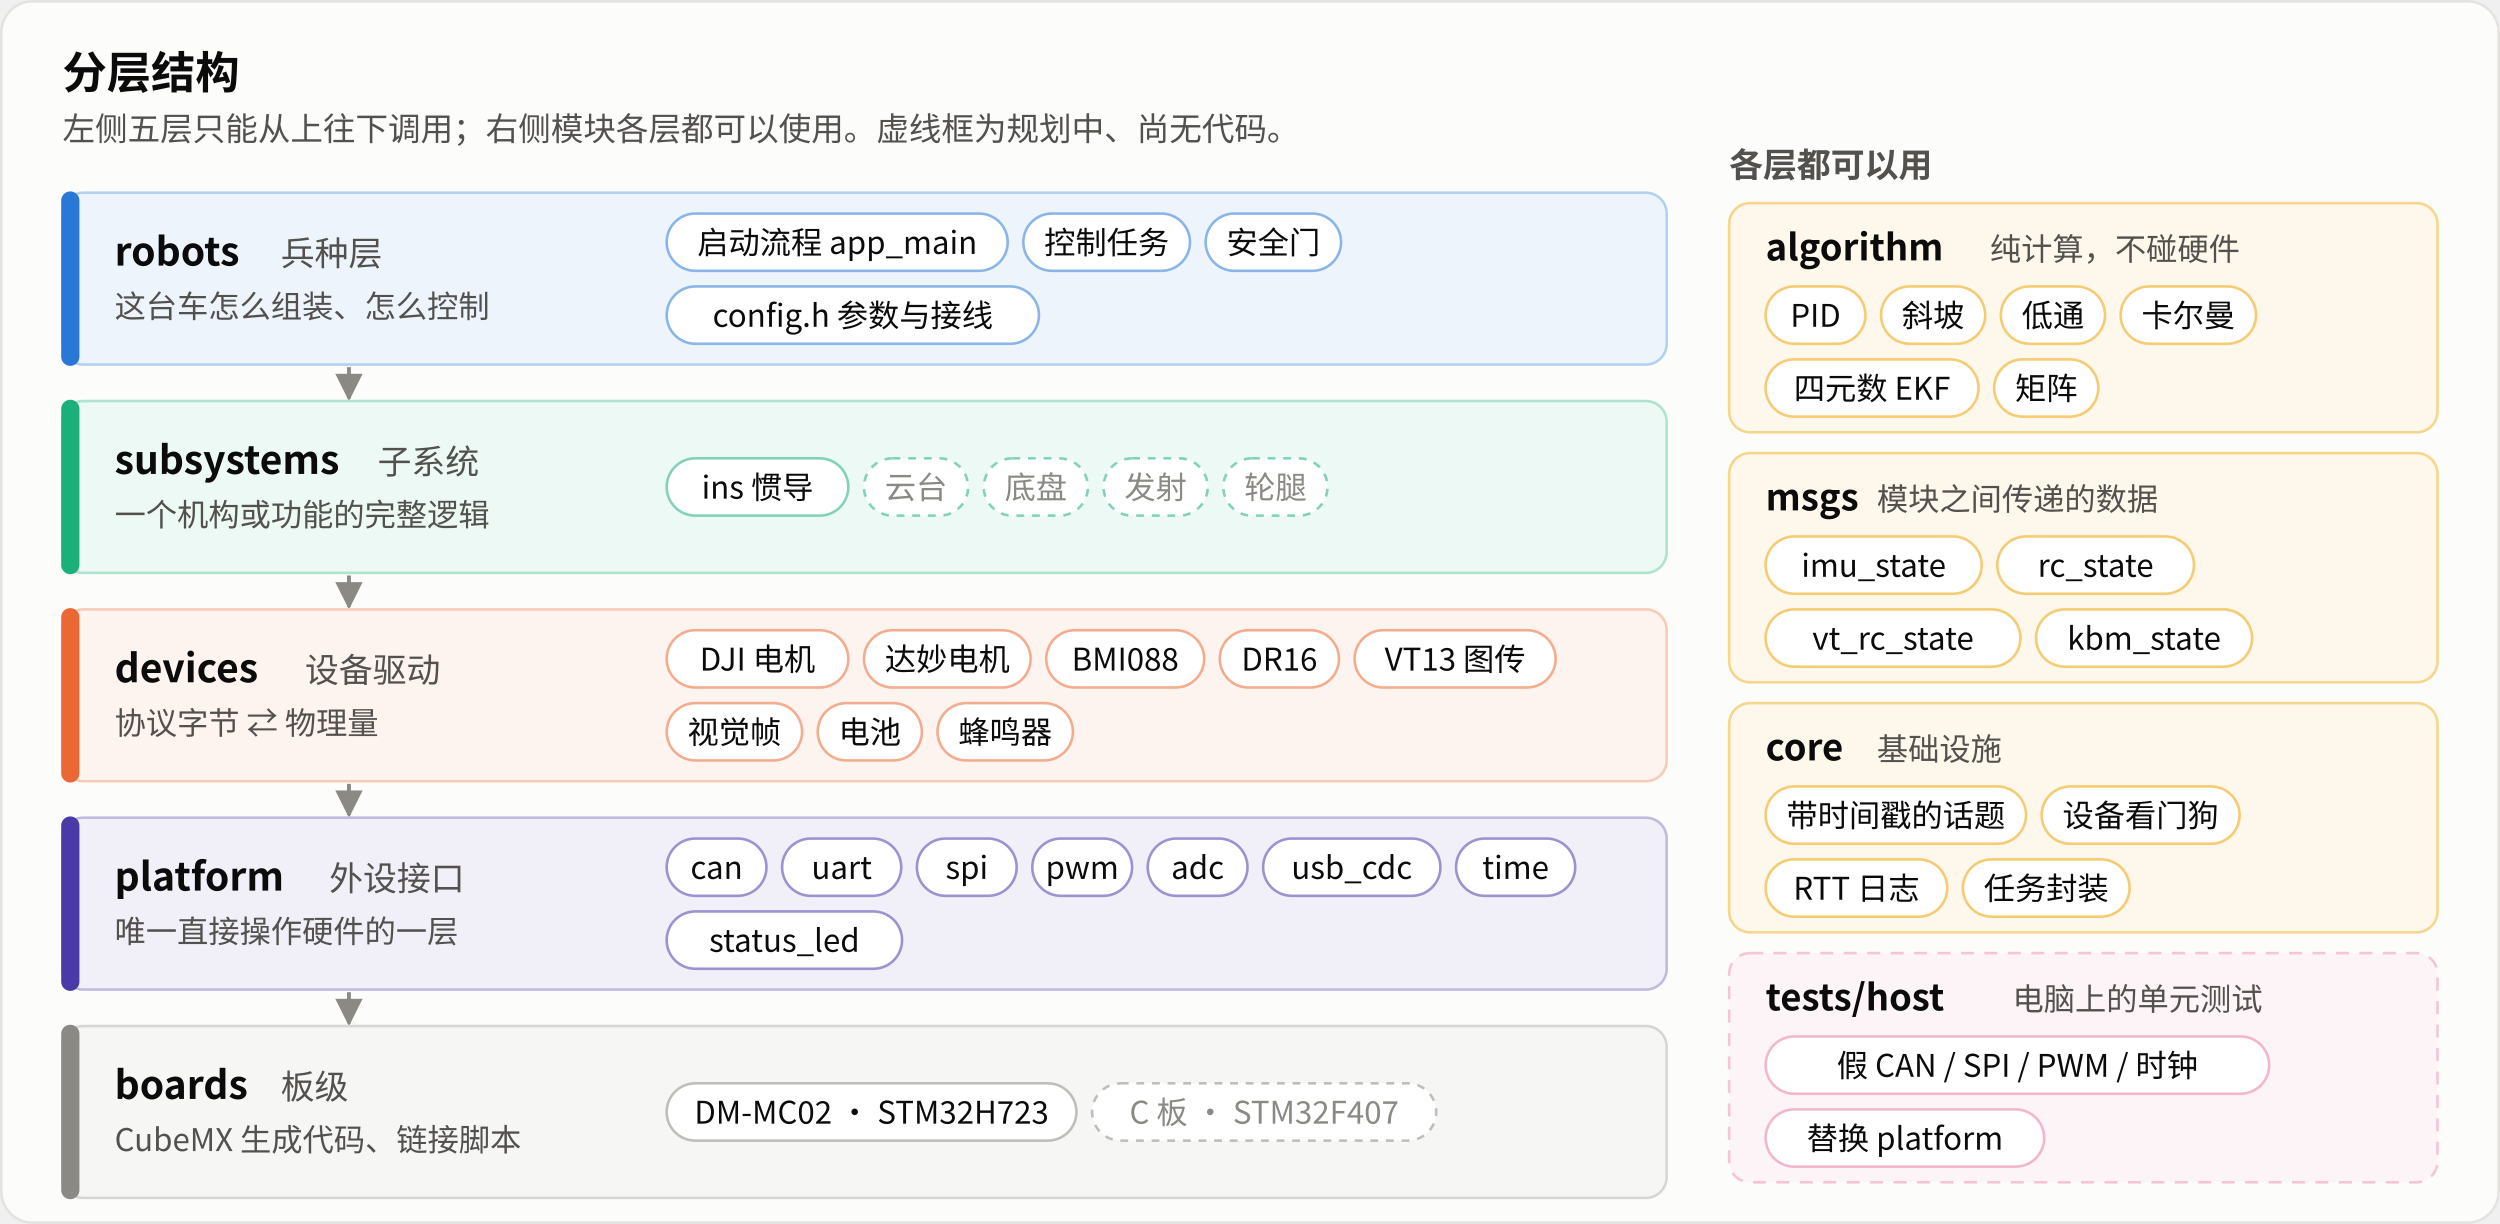
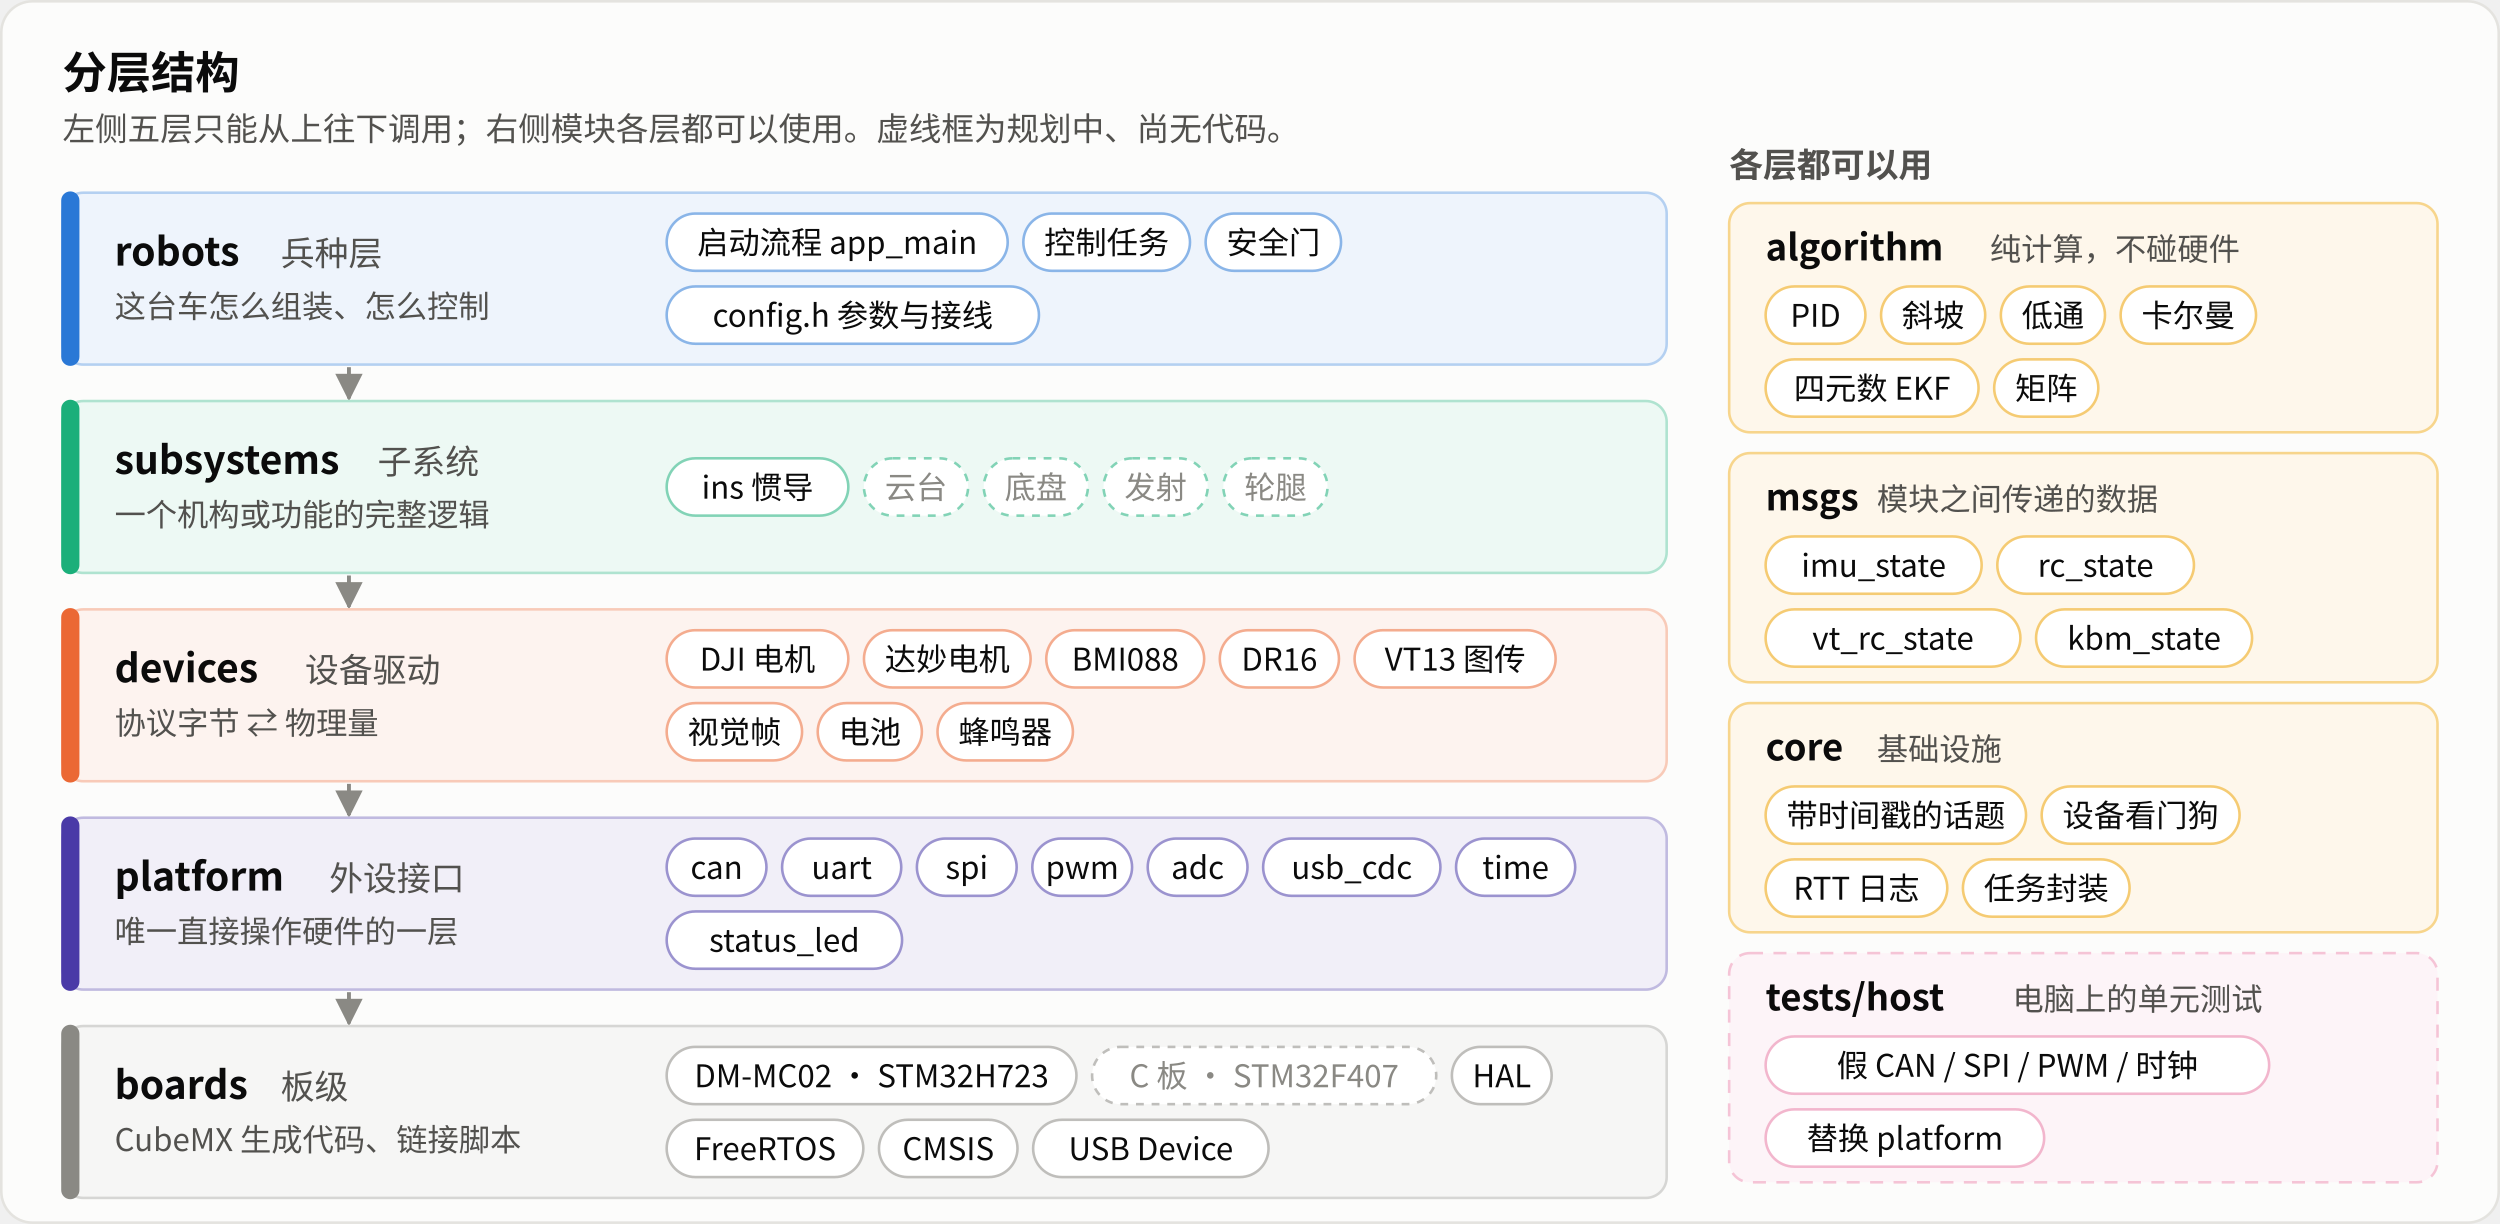
<svg xmlns="http://www.w3.org/2000/svg" width="960" height="470" viewBox="0 0 960 470" font-family="'PingFang SC','Microsoft YaHei','Noto Sans CJK SC','Source Han Sans SC',sans-serif">
  <defs>
    <marker id="ah" viewBox="0 0 10 10" refX="9" refY="5" markerWidth="7" markerHeight="7" orient="auto-start-reverse">
      <path d="M0,0 L10,5 L0,10 z" fill="#8a8984" />
    </marker>
  </defs>
  <rect x="0.5" y="0.5" width="959" height="469" rx="12" fill="#fcfcfb" stroke="#e4e3df" />
  <text x="24" y="34" font-size="17" fill="#0b0b0b" font-weight="600" text-anchor="start">分层结构</text>
  <text x="24" y="54" font-size="12.5" fill="#52514e" text-anchor="start">左侧五层只能从上往下调用；右侧模块各层都可以使用。虚线框为规划中、尚无代码。</text>
  <rect x="24" y="74" width="616" height="66" rx="8" fill="#eef4fc" stroke="#b4d0f1" stroke-width="1" />
  <rect x="24" y="74" width="6" height="66" rx="3" fill="#2a78d6" stroke="#2a78d6" stroke-width="1" />
  <text x="44" y="102" font-size="15" fill="#0b0b0b" font-weight="600" text-anchor="start">robots</text>
  <text x="107.8" y="102" font-size="13" fill="#52514e" text-anchor="start">兵种层</text>
  <text x="44" y="122" font-size="12" fill="#52514e" text-anchor="start">这台车怎么组装、怎么控制</text>
  <rect x="256" y="82" width="130.96" height="22" rx="11" fill="#ffffff" stroke="#8ab5e8" stroke-width="1" />
  <text x="321.48" y="97.5" font-size="12" fill="#0b0b0b" text-anchor="middle">启动流程 app_main</text>
  <rect x="392.96" y="82" width="64" height="22" rx="11" fill="#ffffff" stroke="#8ab5e8" stroke-width="1" />
  <text x="424.96" y="97.5" font-size="12" fill="#0b0b0b" text-anchor="middle">控制任务</text>
  <rect x="462.96" y="82" width="52" height="22" rx="11" fill="#ffffff" stroke="#8ab5e8" stroke-width="1" />
  <text x="488.96" y="97.5" font-size="12" fill="#0b0b0b" text-anchor="middle">安全门</text>
  <rect x="256" y="110" width="142.96" height="22" rx="11" fill="#ffffff" stroke="#8ab5e8" stroke-width="1" />
  <text x="327.48" y="125.5" font-size="12" fill="#0b0b0b" text-anchor="middle">config.h 参数与接线</text>
  <line x1="134" y1="141" x2="134" y2="153" stroke="#8a8984" stroke-width="1.5" marker-end="url(#ah)" />
  <rect x="24" y="154" width="616" height="66" rx="8" fill="#edf9f4" stroke="#afe3d0" stroke-width="1" />
  <rect x="24" y="154" width="6" height="66" rx="3" fill="#1baf7a" stroke="#1baf7a" stroke-width="1" />
  <text x="44" y="182" font-size="15" fill="#0b0b0b" font-weight="600" text-anchor="start">subsystems</text>
  <text x="145.0" y="182" font-size="13" fill="#52514e" text-anchor="start">子系统</text>
  <text x="44" y="202" font-size="12" fill="#52514e" text-anchor="start">一个机构或功能的完整逻辑</text>
  <rect x="256" y="176" width="69.76" height="22" rx="11" fill="#ffffff" stroke="#82d3b6" stroke-width="1" />
  <text x="290.88" y="191.5" font-size="12" fill="#0b0b0b" text-anchor="middle">ins 惯导</text>
  <rect x="331.76" y="176" width="40" height="22" rx="11" fill="#ffffff" stroke="#82d3b6" stroke-width="1" stroke-dasharray="3 3" />
  <text x="351.76" y="191.5" font-size="12" fill="#8a8984" text-anchor="middle">云台</text>
  <rect x="377.76" y="176" width="40" height="22" rx="11" fill="#ffffff" stroke="#82d3b6" stroke-width="1" stroke-dasharray="3 3" />
  <text x="397.76" y="191.5" font-size="12" fill="#8a8984" text-anchor="middle">底盘</text>
  <rect x="423.76" y="176" width="40" height="22" rx="11" fill="#ffffff" stroke="#82d3b6" stroke-width="1" stroke-dasharray="3 3" />
  <text x="443.76" y="191.5" font-size="12" fill="#8a8984" text-anchor="middle">发射</text>
  <rect x="469.76" y="176" width="40" height="22" rx="11" fill="#ffffff" stroke="#82d3b6" stroke-width="1" stroke-dasharray="3 3" />
  <text x="489.76" y="191.5" font-size="12" fill="#8a8984" text-anchor="middle">轮腿</text>
  <line x1="134" y1="221" x2="134" y2="233" stroke="#8a8984" stroke-width="1.5" marker-end="url(#ah)" />
  <rect x="24" y="234" width="616" height="66" rx="8" fill="#fdf3ef" stroke="#f8cab8" stroke-width="1" />
  <rect x="24" y="234" width="6" height="66" rx="3" fill="#eb6834" stroke="#eb6834" stroke-width="1" />
  <text x="44" y="262" font-size="15" fill="#0b0b0b" font-weight="600" text-anchor="start">devices</text>
  <text x="117.1" y="262" font-size="13" fill="#52514e" text-anchor="start">设备驱动</text>
  <text x="44" y="282" font-size="12" fill="#52514e" text-anchor="start">协议字节 ⇄ 物理量</text>
  <rect x="256" y="242" width="69.76" height="22" rx="11" fill="#ffffff" stroke="#f4ac8f" stroke-width="1" />
  <text x="290.88" y="257.5" font-size="12" fill="#0b0b0b" text-anchor="middle">DJI 电机</text>
  <rect x="331.76" y="242" width="64" height="22" rx="11" fill="#ffffff" stroke="#f4ac8f" stroke-width="1" />
  <text x="363.76" y="257.5" font-size="12" fill="#0b0b0b" text-anchor="middle">达妙电机</text>
  <rect x="401.76" y="242" width="60.64" height="22" rx="11" fill="#ffffff" stroke="#f4ac8f" stroke-width="1" />
  <text x="432.08" y="257.5" font-size="12" fill="#0b0b0b" text-anchor="middle">BMI088</text>
  <rect x="468.4" y="242" width="45.76" height="22" rx="11" fill="#ffffff" stroke="#f4ac8f" stroke-width="1" />
  <text x="491.28" y="257.5" font-size="12" fill="#0b0b0b" text-anchor="middle">DR16</text>
  <rect x="520.16" y="242" width="77.2" height="22" rx="11" fill="#ffffff" stroke="#f4ac8f" stroke-width="1" />
  <text x="558.76" y="257.5" font-size="12" fill="#0b0b0b" text-anchor="middle">VT13 图传</text>
  <rect x="256" y="270" width="52" height="22" rx="11" fill="#ffffff" stroke="#f4ac8f" stroke-width="1" />
  <text x="282.0" y="285.5" font-size="12" fill="#0b0b0b" text-anchor="middle">视觉帧</text>
  <rect x="314" y="270" width="40" height="22" rx="11" fill="#ffffff" stroke="#f4ac8f" stroke-width="1" />
  <text x="334.0" y="285.5" font-size="12" fill="#0b0b0b" text-anchor="middle">电池</text>
  <rect x="360" y="270" width="52" height="22" rx="11" fill="#ffffff" stroke="#f4ac8f" stroke-width="1" />
  <text x="386.0" y="285.5" font-size="12" fill="#0b0b0b" text-anchor="middle">蜂鸣器</text>
  <line x1="134" y1="301" x2="134" y2="313" stroke="#8a8984" stroke-width="1.5" marker-end="url(#ah)" />
  <rect x="24" y="314" width="616" height="66" rx="8" fill="#f1eff8" stroke="#c0bae0" stroke-width="1" />
  <rect x="24" y="314" width="6" height="66" rx="3" fill="#4a3aa7" stroke="#4a3aa7" stroke-width="1" />
  <text x="44" y="342" font-size="15" fill="#0b0b0b" font-weight="600" text-anchor="start">platform</text>
  <text x="126.4" y="342" font-size="13" fill="#52514e" text-anchor="start">外设接口</text>
  <text x="44" y="362" font-size="12" fill="#52514e" text-anchor="start">唯一直接操作硬件的一层</text>
  <rect x="256" y="322" width="38.32" height="22" rx="11" fill="#ffffff" stroke="#9b93cf" stroke-width="1" />
  <text x="275.16" y="337.5" font-size="12" fill="#0b0b0b" text-anchor="middle">can</text>
  <rect x="300.32" y="322" width="45.76" height="22" rx="11" fill="#ffffff" stroke="#9b93cf" stroke-width="1" />
  <text x="323.2" y="337.5" font-size="12" fill="#0b0b0b" text-anchor="middle">uart</text>
  <rect x="352.08" y="322" width="38.32" height="22" rx="11" fill="#ffffff" stroke="#9b93cf" stroke-width="1" />
  <text x="371.24" y="337.5" font-size="12" fill="#0b0b0b" text-anchor="middle">spi</text>
  <rect x="396.4" y="322" width="38.32" height="22" rx="11" fill="#ffffff" stroke="#9b93cf" stroke-width="1" />
  <text x="415.56" y="337.5" font-size="12" fill="#0b0b0b" text-anchor="middle">pwm</text>
  <rect x="440.72" y="322" width="38.32" height="22" rx="11" fill="#ffffff" stroke="#9b93cf" stroke-width="1" />
  <text x="459.88" y="337.5" font-size="12" fill="#0b0b0b" text-anchor="middle">adc</text>
  <rect x="485.04" y="322" width="68.08" height="22" rx="11" fill="#ffffff" stroke="#9b93cf" stroke-width="1" />
  <text x="519.08" y="337.5" font-size="12" fill="#0b0b0b" text-anchor="middle">usb_cdc</text>
  <rect x="559.12" y="322" width="45.76" height="22" rx="11" fill="#ffffff" stroke="#9b93cf" stroke-width="1" />
  <text x="582" y="337.5" font-size="12" fill="#0b0b0b" text-anchor="middle">time</text>
  <rect x="256" y="350" width="90.4" height="22" rx="11" fill="#ffffff" stroke="#9b93cf" stroke-width="1" />
  <text x="301.2" y="365.5" font-size="12" fill="#0b0b0b" text-anchor="middle">status_led</text>
  <line x1="134" y1="381" x2="134" y2="393" stroke="#8a8984" stroke-width="1.5" marker-end="url(#ah)" />
  <rect x="24" y="394" width="616" height="66" rx="8" fill="#f6f6f5" stroke="#d6d6d4" stroke-width="1" />
  <rect x="24" y="394" width="6" height="66" rx="3" fill="#8a8984" stroke="#8a8984" stroke-width="1" />
  <text x="44" y="422" font-size="15" fill="#0b0b0b" font-weight="600" text-anchor="start">boards</text>
  <text x="107.8" y="422" font-size="13" fill="#52514e" text-anchor="start">板级</text>
  <text x="44" y="442" font-size="12" fill="#52514e" text-anchor="start">CubeMX 生成代码、链接脚本</text>
-   <rect x="256" y="416" width="157.36" height="22" rx="11" fill="#ffffff" stroke="#bfbebb" stroke-width="1" />
-   <text x="334.68" y="431.5" font-size="12" fill="#0b0b0b" text-anchor="middle">DM-MC02 · STM32H723</text>
-   <rect x="419.36" y="416" width="132.16" height="22" rx="11" fill="#ffffff" stroke="#bfbebb" stroke-width="1" stroke-dasharray="3 3" />
-   <text x="485.44" y="431.5" font-size="12" fill="#8a8984" text-anchor="middle">C 板 · STM32F407</text>
+   <rect x="256" y="402" width="157.36" height="22" rx="11" fill="#ffffff" stroke="#bfbebb" stroke-width="1" />
+   <text x="334.68" y="417.5" font-size="12" fill="#0b0b0b" text-anchor="middle">DM-MC02 · STM32H723</text>
+   <rect x="419.36" y="402" width="132.16" height="22" rx="11" fill="#ffffff" stroke="#bfbebb" stroke-width="1" stroke-dasharray="3 3" />
+   <text x="485.44" y="417.5" font-size="12" fill="#8a8984" text-anchor="middle">C 板 · STM32F407</text>
+   <rect x="557.52" y="402" width="38.32" height="22" rx="11" fill="#ffffff" stroke="#bfbebb" stroke-width="1" />
+   <text x="576.68" y="417.5" font-size="12" fill="#0b0b0b" text-anchor="middle">HAL</text>
+   <rect x="256" y="430" width="75.52" height="22" rx="11" fill="#ffffff" stroke="#bfbebb" stroke-width="1" />
+   <text x="293.76" y="445.5" font-size="12" fill="#0b0b0b" text-anchor="middle">FreeRTOS</text>
+   <rect x="337.52" y="430" width="53.2" height="22" rx="11" fill="#ffffff" stroke="#bfbebb" stroke-width="1" />
+   <text x="364.12" y="445.5" font-size="12" fill="#0b0b0b" text-anchor="middle">CMSIS</text>
+   <rect x="396.72" y="430" width="90.4" height="22" rx="11" fill="#ffffff" stroke="#bfbebb" stroke-width="1" />
+   <text x="441.92" y="445.5" font-size="12" fill="#0b0b0b" text-anchor="middle">USB Device</text>
  <text x="664" y="68" font-size="13" fill="#52514e" font-weight="600" text-anchor="start">各层都可以用</text>
  <rect x="664" y="78" width="272" height="88" rx="8" fill="#fef7eb" stroke="#f7d58c" stroke-width="1" />
  <text x="678" y="100" font-size="14" fill="#0b0b0b" font-weight="600" text-anchor="start">algorithm</text>
  <text x="764.12" y="100" font-size="12" fill="#52514e" text-anchor="start">纯计算，不碰硬件</text>
  <rect x="678" y="110" width="38.32" height="22" rx="11" fill="#ffffff" stroke="#f5cb73" stroke-width="1" />
  <text x="697.16" y="125.5" font-size="12" fill="#0b0b0b" text-anchor="middle">PID</text>
  <rect x="722.32" y="110" width="40" height="22" rx="11" fill="#ffffff" stroke="#f5cb73" stroke-width="1" />
  <text x="742.32" y="125.5" font-size="12" fill="#0b0b0b" text-anchor="middle">斜坡</text>
  <rect x="768.32" y="110" width="40" height="22" rx="11" fill="#ffffff" stroke="#f5cb73" stroke-width="1" />
  <text x="788.32" y="125.5" font-size="12" fill="#0b0b0b" text-anchor="middle">低通</text>
  <rect x="814.32" y="110" width="52" height="22" rx="11" fill="#ffffff" stroke="#f5cb73" stroke-width="1" />
  <text x="840.32" y="125.5" font-size="12" fill="#0b0b0b" text-anchor="middle">卡尔曼</text>
  <rect x="678" y="138" width="81.76" height="22" rx="11" fill="#ffffff" stroke="#f5cb73" stroke-width="1" />
  <text x="718.88" y="153.5" font-size="12" fill="#0b0b0b" text-anchor="middle">四元数 EKF</text>
  <rect x="765.76" y="138" width="40" height="22" rx="11" fill="#ffffff" stroke="#f5cb73" stroke-width="1" />
  <text x="785.76" y="153.5" font-size="12" fill="#0b0b0b" text-anchor="middle">矩阵</text>
  <rect x="664" y="174" width="272" height="88" rx="8" fill="#fef7eb" stroke="#f7d58c" stroke-width="1" />
  <text x="678" y="196" font-size="14" fill="#0b0b0b" font-weight="600" text-anchor="start">msgs</text>
  <text x="720.72" y="196" font-size="12" fill="#52514e" text-anchor="start">模块之间传递的数据</text>
  <rect x="678" y="206" width="82.96" height="22" rx="11" fill="#ffffff" stroke="#f5cb73" stroke-width="1" />
  <text x="719.48" y="221.5" font-size="12" fill="#0b0b0b" text-anchor="middle">imu_state</text>
  <rect x="766.96" y="206" width="75.52" height="22" rx="11" fill="#ffffff" stroke="#f5cb73" stroke-width="1" />
  <text x="804.72" y="221.5" font-size="12" fill="#0b0b0b" text-anchor="middle">rc_state</text>
  <rect x="678" y="234" width="97.84" height="22" rx="11" fill="#ffffff" stroke="#f5cb73" stroke-width="1" />
  <text x="726.92" y="249.5" font-size="12" fill="#0b0b0b" text-anchor="middle">vt_rc_state</text>
  <rect x="781.84" y="234" width="82.96" height="22" rx="11" fill="#ffffff" stroke="#f5cb73" stroke-width="1" />
  <text x="823.32" y="249.5" font-size="12" fill="#0b0b0b" text-anchor="middle">kbm_state</text>
  <rect x="664" y="270" width="272" height="88" rx="8" fill="#fef7eb" stroke="#f7d58c" stroke-width="1" />
  <text x="678" y="292" font-size="14" fill="#0b0b0b" font-weight="600" text-anchor="start">core</text>
  <text x="720.72" y="292" font-size="12" fill="#52514e" text-anchor="start">基础设施</text>
  <rect x="678" y="302" width="100" height="22" rx="11" fill="#ffffff" stroke="#f5cb73" stroke-width="1" />
  <text x="728.0" y="317.5" font-size="12" fill="#0b0b0b" text-anchor="middle">带时间戳的话题</text>
  <rect x="784" y="302" width="76" height="22" rx="11" fill="#ffffff" stroke="#f5cb73" stroke-width="1" />
  <text x="822.0" y="317.5" font-size="12" fill="#0b0b0b" text-anchor="middle">设备看门狗</text>
  <rect x="678" y="330" width="69.76" height="22" rx="11" fill="#ffffff" stroke="#f5cb73" stroke-width="1" />
  <text x="712.88" y="345.5" font-size="12" fill="#0b0b0b" text-anchor="middle">RTT 日志</text>
  <rect x="753.76" y="330" width="64" height="22" rx="11" fill="#ffffff" stroke="#f5cb73" stroke-width="1" />
  <text x="785.76" y="345.5" font-size="12" fill="#0b0b0b" text-anchor="middle">任务封装</text>
  <rect x="664" y="366" width="272" height="88" rx="8" fill="#fdf4f8" stroke="#f5c4d6" stroke-width="1" stroke-dasharray="5 4" />
  <text x="678" y="388" font-size="14" fill="#0b0b0b" font-weight="600" text-anchor="start">tests/host</text>
  <text x="772.8" y="388" font-size="12" fill="#52514e" text-anchor="start">电脑上的单元测试</text>
  <rect x="678" y="398" width="193.36" height="22" rx="11" fill="#ffffff" stroke="#f2b6cd" stroke-width="1" />
  <text x="774.68" y="413.5" font-size="12" fill="#0b0b0b" text-anchor="middle">假 CAN / SPI / PWM / 时钟</text>
  <rect x="678" y="426" width="106.96" height="22" rx="11" fill="#ffffff" stroke="#f2b6cd" stroke-width="1" />
  <text x="731.48" y="441.5" font-size="12" fill="#0b0b0b" text-anchor="middle">替换 platform</text>
</svg>
